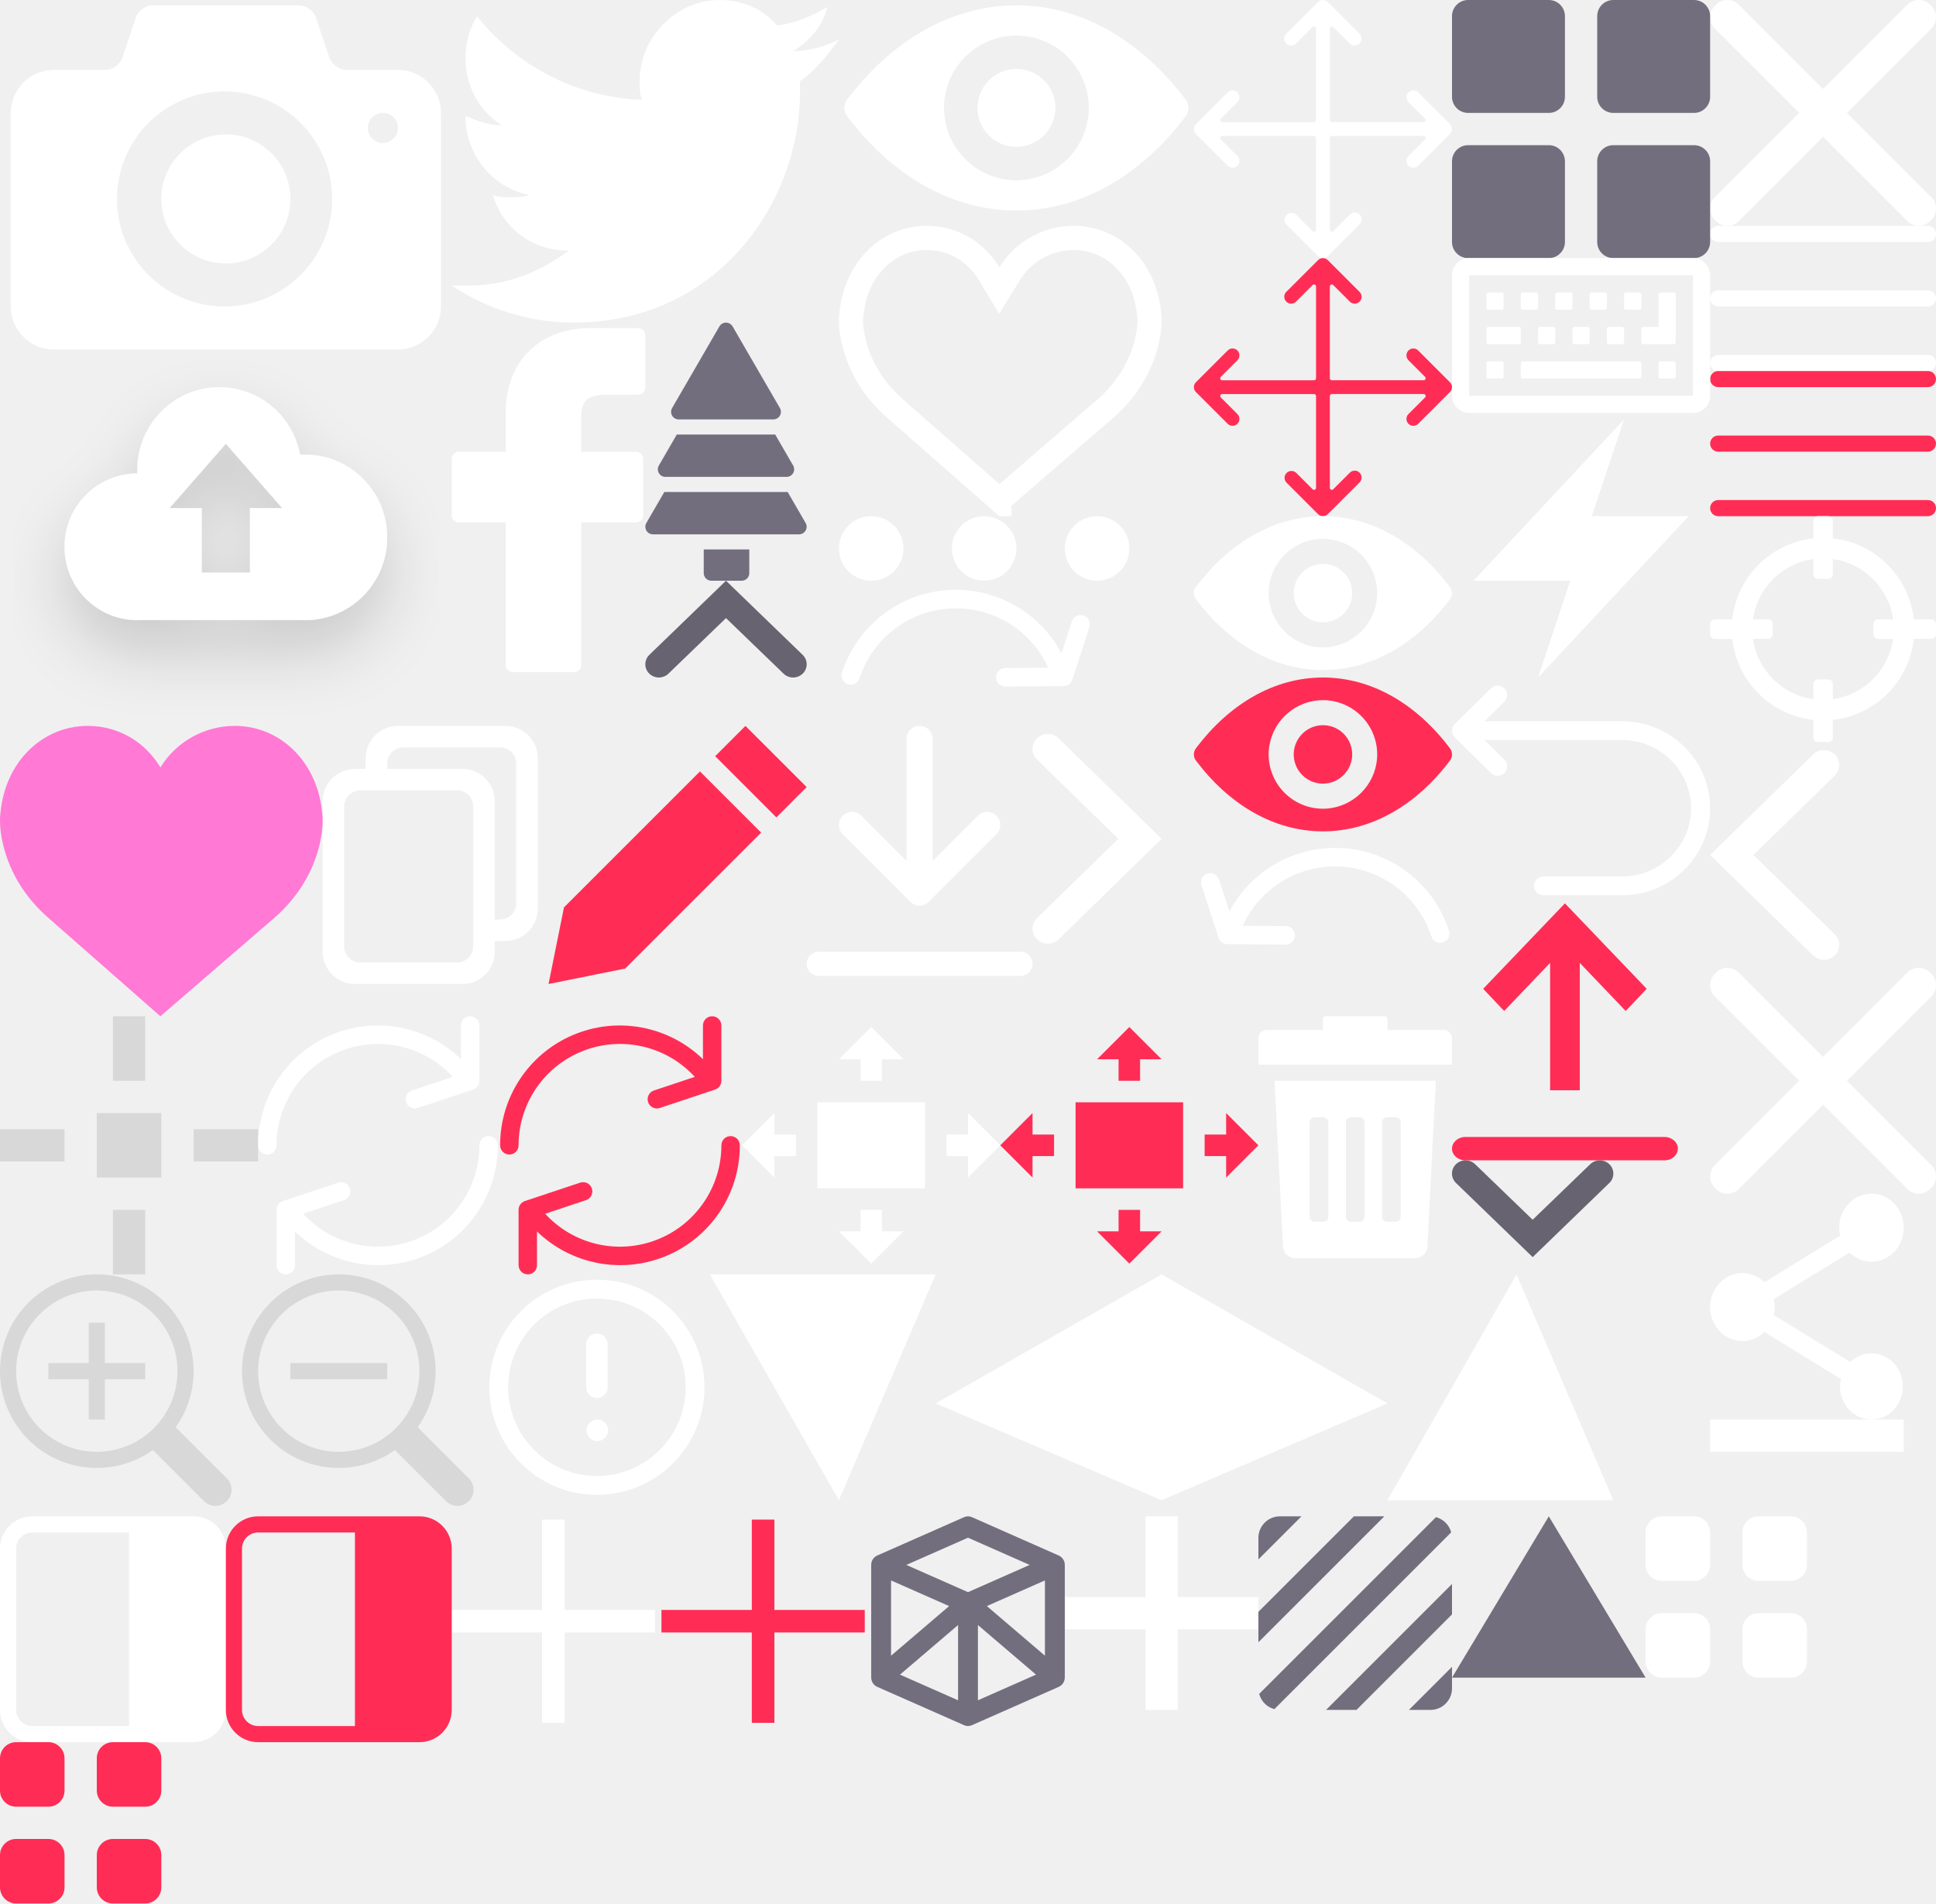
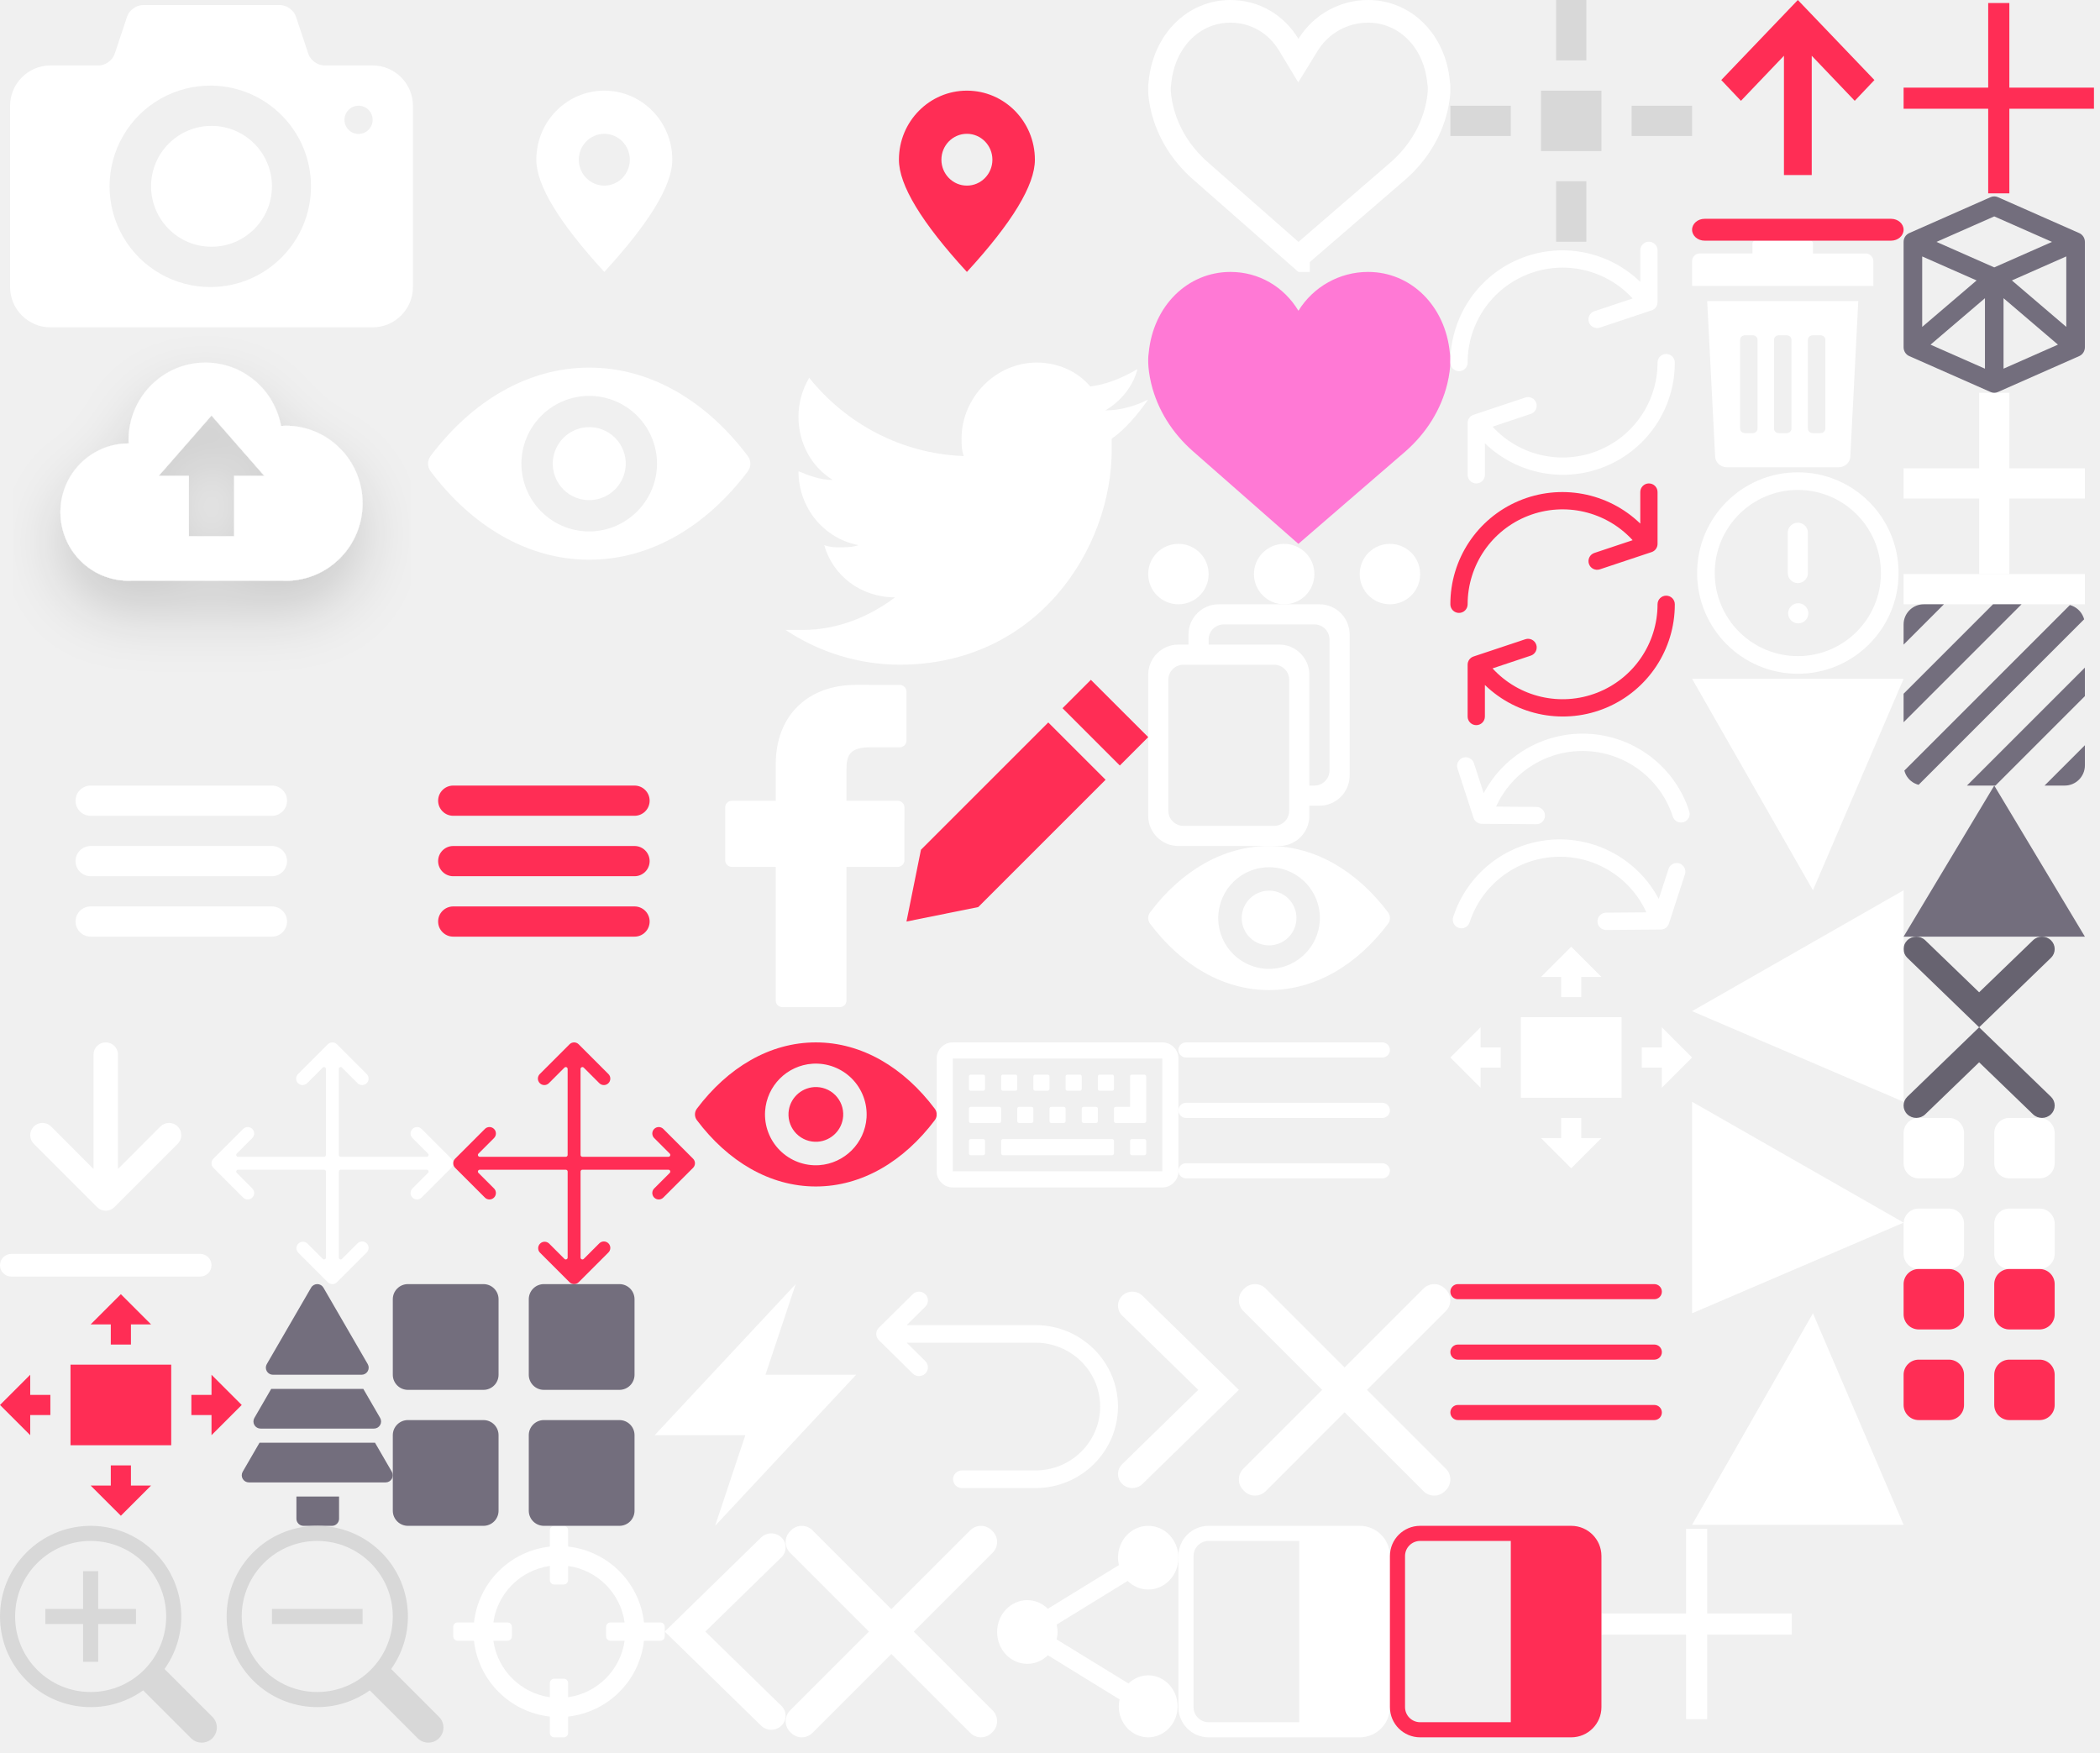
- <svg xmlns="http://www.w3.org/2000/svg" xmlns:xlink="http://www.w3.org/1999/xlink" width="120" height="118" viewBox="0 0 120 118">
-   <svg width="13" height="13" fill="none" viewBox="0 0 13 13" id="add" x="28" y="94">
+ <svg xmlns="http://www.w3.org/2000/svg" xmlns:xlink="http://www.w3.org/1999/xlink" width="139" height="116" viewBox="0 0 139 116">
+   <svg width="13" height="13" fill="none" viewBox="0 0 13 13" id="add" x="106" y="101">
    <path fill-rule="evenodd" clip-rule="evenodd" d="M7 5.8h5.6v1.4H7v5.6H5.6V7.2H0V5.8h5.6V.2H7v5.6z" fill="#fff" />
  </svg>
-   <svg width="13" height="13" fill="none" viewBox="0 0 13 13" id="add-active" x="41" y="94">
+   <svg width="13" height="13" fill="none" viewBox="0 0 13 13" id="add-active" x="126">
    <path fill-rule="evenodd" clip-rule="evenodd" d="M7 5.8h5.6v1.4H7v5.6H5.6V7.2H0V5.8h5.6V.2H7v5.6z" fill="#FF2D55" />
  </svg>
-   <svg width="14" height="14" viewBox="0 0 14 14" id="alert" x="30" y="79">
+   <svg width="14" height="14" viewBox="0 0 14 14" id="alert" x="112" y="30.931">
    <g fill="none" fill-rule="evenodd">
      <path d="M-1-1h16v16H-1z" />
      <path fill="#FFF" d="M7 13.667A6.667 6.667 0 117 .333a6.667 6.667 0 010 13.334zM7 12.5a5.5 5.5 0 100-11 5.5 5.5 0 000 11zm0-8.833c.368 0 .667.298.667.666V7a.667.667 0 01-1.334 0V4.333c0-.368.299-.666.667-.666zM7 9a.667.667 0 110 1.333A.667.667 0 017 9z" />
    </g>
  </svg>
-   <svg width="10" height="6" viewBox="0 0 10 6" id="arrow-down" x="90" y="71.931">
+   <svg width="10" height="6" viewBox="0 0 10 6" id="arrow-down" x="126" y="62">
    <g fill="none" fill-rule="evenodd">
      <path d="M-7-9h24v24H-7z" />
      <path fill="#676370" d="M5 6l4.756-4.6A.806.806 0 009.758.244.856.856 0 008.566.24L5 3.683 1.434.241A.856.856 0 00.242.244.806.806 0 00.244 1.4L5 6z" />
    </g>
  </svg>
-   <svg style="isolation:isolate" width="14" height="14" viewBox="0 0 14 14" id="arrow-key-down" x="44" y="79">
+   <svg style="isolation:isolate" width="14" height="14" viewBox="0 0 14 14" id="arrow-key-down" x="112" y="44.931">
    <g clip-path="url(#_clipPath_lO31NEgbUiTSoJISuaT8fHHnIRCr4LqQ)">
      <path fill="#FFF" d="M0 0h14L8 14z" />
    </g>
  </svg>
-   <svg style="isolation:isolate" width="14" height="14" viewBox="0 0 14 14" id="arrow-key-left" x="58" y="79">
+   <svg style="isolation:isolate" width="14" height="14" viewBox="0 0 14 14" id="arrow-key-left" x="112" y="58.931">
    <g clip-path="url(#_clipPath_QTofHzorB79BE3lerKr9Fqr3nCJN2ZAU)">
      <path fill="#FFF" d="M14 0v14L0 8z" />
    </g>
  </svg>
-   <svg style="isolation:isolate" width="14" height="14" viewBox="0 0 14 14" id="arrow-key-right" x="72" y="79">
+   <svg style="isolation:isolate" width="14" height="14" viewBox="0 0 14 14" id="arrow-key-right" x="112" y="72.931">
    <g clip-path="url(#_clipPath_vO16aYMH41EJ62poTggIr1IPdcsNhkUc)">
      <path fill="#FFF" d="M0 14V0l14 8z" />
    </g>
  </svg>
-   <svg style="isolation:isolate" width="14" height="14" viewBox="0 0 14 14" id="arrow-key-up" x="86" y="79">
+   <svg style="isolation:isolate" width="14" height="14" viewBox="0 0 14 14" id="arrow-key-up" x="112" y="86.931">
    <g clip-path="url(#_clipPath_scRgljJTfK72EBw7oaTDeX5yMrAq7yTf)">
      <path fill="#FFF" d="M14 14H0L8 0z" />
    </g>
  </svg>
-   <svg width="10" height="6" viewBox="0 0 10 6" id="arrow-up" x="40" y="36">
+   <svg width="10" height="6" viewBox="0 0 10 6" id="arrow-up" x="126" y="68">
    <g fill="none" fill-rule="evenodd">
      <path d="M-7-9h24v24H-7z" />
      <path fill="#676370" d="M5 0l4.756 4.6a.806.806 0 01.002 1.156.856.856 0 01-1.192.003L5 2.317 1.434 5.759a.856.856 0 01-1.192-.003A.806.806 0 01.244 4.6L5 0z" />
    </g>
  </svg>
-   <svg width="12" height="12" fill="none" viewBox="0 0 12 12" id="atlas-zoom-in" x="66" y="94">
+   <svg width="12" height="12" fill="none" viewBox="0 0 12 12" id="atlas-zoom-in" x="126" y="26">
    <path fill-rule="evenodd" clip-rule="evenodd" d="M7 5h5v2H7v5H5V7H0V5h5V0h2v5z" fill="#fff" />
  </svg>
-   <svg width="12" height="2" viewBox="0 0 12 2" id="atlas-zoom-out" x="106" y="88">
+   <svg width="12" height="2" viewBox="0 0 12 2" id="atlas-zoom-out" x="126" y="38">
    <g fill="none" fill-rule="evenodd">
      <path d="M-6-11h24v24H-6z" />
      <path fill="#FFF" d="M0 0h12v2H0z" />
    </g>
  </svg>
  <svg width="28" height="22" viewBox="0 0 28 22" id="camera">
    <g fill="none" fill-rule="evenodd">
      <path d="M-2-5h32v32H-2z" />
      <path fill="#FFF" fill-rule="nonzero" d="M14 8.333a4 4 0 100 8 4 4 0 000-8zm10.667-4h-3.2c-.44 0-.914-.341-1.053-.759l-.828-2.482c-.14-.417-.613-.759-1.053-.759H9.467c-.44 0-.914.342-1.053.76l-.828 2.482c-.14.417-.613.758-1.053.758h-3.2A2.675 2.675 0 00.667 7v12c0 1.467 1.2 2.667 2.666 2.667h21.334c1.466 0 2.666-1.2 2.666-2.667V7c0-1.467-1.2-2.667-2.666-2.667zM14 19a6.667 6.667 0 110-13.333A6.667 6.667 0 0114 19zm9.733-10.135a.933.933 0 110-1.867.933.933 0 010 1.867z" />
    </g>
  </svg>
-   <svg width="8" height="14" viewBox="0 0 8 14" id="chevron-right" x="64" y="45">
+   <svg width="8" height="14" viewBox="0 0 8 14" id="chevron-right" x="74" y="85">
    <g fill="none" fill-rule="evenodd">
      <path d="M-8-5h24v24H-8z" />
      <path fill="#FFF" d="M8 7l-6.379 6.228a.966.966 0 01-1.343 0 .912.912 0 010-1.31L5.314 7 .278 2.083a.912.912 0 010-1.311.966.966 0 011.343 0L8 7z" />
    </g>
  </svg>
-   <svg width="14" height="14" viewBox="0 0 14 14" id="close" x="106">
+   <svg width="14" height="14" viewBox="0 0 14 14" id="close" x="82" y="85">
    <g fill="none" fill-rule="evenodd">
      <path d="M-5-5h24v24H-5z" />
      <path fill="#FFF" d="M13.706.363l-.069-.069a1 1 0 00-1.414 0L7 5.517 1.777.294a1 1 0 00-1.414 0L.294.363a1 1 0 000 1.414L5.517 7 .294 12.223a1 1 0 000 1.414l.069.069a1 1 0 001.414 0L7 8.483l5.223 5.223a1 1 0 001.414 0l.069-.069a1 1 0 000-1.414L8.483 7l5.223-5.223a1 1 0 000-1.414z" />
    </g>
  </svg>
  <svg width="28" height="23" viewBox="0 0 28 23" id="cloud-upload" y="22">
    <defs>
      <filter id="aoa" width="109.7%" height="113%" x="-4.8%" y="-6.5%" filterUnits="objectBoundingBox">
        <feOffset dy="2" in="SourceAlpha" result="shadowOffsetOuter1" />
        <feGaussianBlur in="shadowOffsetOuter1" result="shadowBlurOuter1" stdDeviation="2" />
        <feColorMatrix in="shadowBlurOuter1" result="shadowMatrixOuter1" values="0 0 0 0 0 0 0 0 0 0 0 0 0 0 0 0 0 0 0.16 0" />
        <feMerge>
          <feMergeNode in="shadowMatrixOuter1" />
          <feMergeNode in="SourceGraphic" />
        </feMerge>
      </filter>
    </defs>
    <g fill="none" fill-rule="evenodd" filter="url(#aoa)" transform="translate(-133 -115)">
      <path d="M135 112h24v24h-24z" />
      <path fill="#FFF" fill-rule="nonzero" d="M141.25 131.432c-2.37-.137-4.25-2.111-4.25-4.533 0-2.51 2.019-4.546 4.509-4.546h.011c-.003-.073-.011-.146-.011-.22 0-2.835 2.28-5.133 5.09-5.133 2.495 0 4.566 1.81 5.003 4.196.102-.006.204-.016.307-.016 2.812 0 5.091 2.298 5.091 5.132 0 2.835-2.28 5.132-5.09 5.132-.075 0-.146-.008-.22-.01v.002h-10.022c-.053.003-.105.008-.16.008-.052 0-.105-.005-.158-.008h-.102l.002-.004zm4.25-6.932v4h3v-4h2l-3.5-4-3.5 4h2z" />
    </g>
  </svg>
-   <svg width="12" height="15" viewBox="0 0 12 15" id="delete" x="78" y="63">
+   <svg width="12" height="15" viewBox="0 0 12 15" id="delete" x="112" y="15.931">
    <g fill="none" fill-rule="evenodd">
      <path d="M-6-4h24v24H-6z" />
      <path fill="#FFF" fill-rule="nonzero" d="M1.526 14.299L1 4h10l-.526 10.299c-.018.392-.366.701-.79.701H2.316c-.423 0-.771-.31-.789-.701zm6.141-7.741v5.884c0 .164.144.297.32.297h.514c.177 0 .32-.133.32-.297V6.558c0-.164-.143-.297-.32-.297h-.513c-.177 0-.32.133-.32.297zm-2.244 0v5.884c0 .164.144.297.32.297h.513c.178 0 .321-.133.321-.297V6.558c0-.164-.144-.297-.32-.297h-.513c-.178 0-.321.133-.321.297zm-2.244 0v5.884c0 .164.143.297.32.297h.513c.177 0 .32-.133.32-.297V6.558c0-.164-.143-.297-.32-.297H3.5c-.177 0-.32.133-.32.297zm8.313-5.71c.28 0 .508.232.508.52V3H0V1.367c0-.287.228-.52.508-.52h3.49V.174c0-.095.076-.173.17-.173h3.664c.094 0 .17.078.17.173v.675h3.49z" />
    </g>
  </svg>
-   <svg width="14" height="16" viewBox="0 0 14 16" id="duplicate" x="20" y="45">
+   <svg width="14" height="16" viewBox="0 0 14 16" id="duplicate" x="76" y="40">
    <g fill="none" fill-rule="evenodd">
      <path d="M-5-4h24v24H-5z" />
      <path fill="#FFF" d="M2.667 2.667H2a2 2 0 00-2 2V14a2 2 0 002 2h6.667a2 2 0 002-2v-.667h.666a2 2 0 002-2V2a2 2 0 00-2-2H4.667a2 2 0 00-2 2v.667zm1.333 0v-.334a1 1 0 011-1h6a1 1 0 011 1V11a1 1 0 01-1 1h-.333V4.667a2 2 0 00-2-2H4zM1.333 5a1 1 0 011-1h6a1 1 0 011 1v8.667a1 1 0 01-1 1h-6a1 1 0 01-1-1V5z" />
    </g>
  </svg>
-   <svg width="16" height="16" viewBox="0 0 24 24" id="edit" x="34" y="45">
+   <svg width="16" height="16" viewBox="0 0 24 24" id="edit" x="60" y="45">
    <path fill="#FF2D55" d="M19.769 9.923L7.127 22.562 0 24l1.438-7.128 12.641-12.64 5.69 5.691zm1.414-1.414L24 5.689 18.309 0l-2.816 2.817 5.69 5.692z" />
  </svg>
-   <svg width="18" height="4" viewBox="0 0 18 4" id="ellipsis" x="52" y="32">
+   <svg width="18" height="4" viewBox="0 0 18 4" id="ellipsis" x="76" y="36">
    <g fill="none" fill-rule="evenodd">
      <path d="M-3-10h24v24H-3z" />
      <path fill="#FFF" fill-rule="nonzero" d="M2 0a2 2 0 110 4 2 2 0 010-4zm7 0a2 2 0 110 4 2 2 0 010-4zm7 0a2 2 0 110 4 2 2 0 010-4z" />
    </g>
  </svg>
-   <svg width="14" height="16" viewBox="0 0 14 16" id="export" x="50" y="45">
+   <svg width="14" height="16" viewBox="0 0 14 16" id="export" y="69">
    <g fill="none" fill-rule="evenodd" transform="matrix(-1 0 0 1 19 -4)">
      <path d="M0 0h24v24H0z" />
      <path fill="#FFF" d="M16.762 10.713a.808.808 0 000-1.145.805.805 0 00-1.145 0l-2.807 2.81V4.81a.81.81 0 00-1.62 0v7.568l-2.807-2.81a.808.808 0 00-1.145 0 .808.808 0 000 1.145l4.19 4.19a.8.8 0 00.572.238.8.8 0 00.572-.238l4.19-4.19z" />
      <rect width="14" height="1.5" x="5" y="18" fill="#FFF" rx=".75" />
    </g>
  </svg>
-   <svg width="12" height="22" viewBox="0 0 12 22" id="facebook" x="28" y="20">
+   <svg width="12" height="22" viewBox="0 0 12 22" id="facebook" x="48" y="45">
    <g fill="none" fill-rule="evenodd">
      <path d="M-10-5h32v32h-32z" />
      <path d="M11.548.338L8.67.333c-3.234 0-5.323 2.061-5.323 5.25v2.421H.453A.444.444 0 000 8.44v3.508c0 .24.203.435.453.435h2.894v8.85c0 .24.202.435.452.435h3.776c.25 0 .452-.195.452-.435v-8.85h3.384c.25 0 .453-.195.453-.435l.001-3.508a.427.427 0 00-.132-.307.462.462 0 00-.32-.128H8.026V5.952c0-.986.245-1.487 1.582-1.487h1.939c.25 0 .452-.195.452-.436V.773a.444.444 0 00-.452-.435z" fill="#FFF" fill-rule="nonzero" />
    </g>
  </svg>
-   <svg width="12" height="13" viewBox="0 0 12 13" id="geometries" x="54" y="94">
+   <svg width="12" height="13" viewBox="0 0 12 13" id="geometries" x="126" y="13">
    <g fill="none" fill-rule="evenodd">
      <path d="M-6-5h24v24H-6z" />
      <path fill="#736E7D" fill-rule="nonzero" d="M11.626 2.43L6.242.051a.594.594 0 00-.485 0L.373 2.429A.634.634 0 000 3.012v6.976c0 .253.147.483.373.582l5.385 2.378a.593.593 0 00.484 0l5.385-2.378c.226-.1.373-.33.373-.583V3.012a.636.636 0 00-.374-.583zM7.168 5.563l3.6-1.59v4.665l-3.6-3.075zM1.23 3.974l3.601 1.59-3.6 3.075V3.974zm4.155 2.765v4.665l-3.602-1.59 3.602-3.075zM6 1.324l3.822 1.688L6 4.7 2.177 3.012 6 1.324zm.615 5.415l3.601 3.074-3.601 1.59V6.74z" />
    </g>
  </svg>
-   <svg width="10" height="10" viewBox="0 0 10 10" id="grid" x="102" y="94">
+   <svg width="10" height="10" viewBox="0 0 10 10" id="grid" x="126" y="74">
    <g fill="none" fill-rule="evenodd">
      <path d="M-7-7h24v24H-7z" />
      <path fill="#FFF" d="M1 0h2a1 1 0 011 1v2a1 1 0 01-1 1H1a1 1 0 01-1-1V1a1 1 0 011-1zm6 0h2a1 1 0 011 1v2a1 1 0 01-1 1H7a1 1 0 01-1-1V1a1 1 0 011-1zm0 6h2a1 1 0 011 1v2a1 1 0 01-1 1H7a1 1 0 01-1-1V7a1 1 0 011-1zM1 6h2a1 1 0 011 1v2a1 1 0 01-1 1H1a1 1 0 01-1-1V7a1 1 0 011-1z" />
    </g>
  </svg>
-   <svg width="10" height="10" viewBox="0 0 10 10" id="grid-active" y="108">
+   <svg width="10" height="10" viewBox="0 0 10 10" id="grid-active" x="126" y="84">
    <g fill="none" fill-rule="evenodd">
      <path d="M-7-7h24v24H-7z" />
      <path fill="#FF2D55" d="M1 0h2a1 1 0 011 1v2a1 1 0 01-1 1H1a1 1 0 01-1-1V1a1 1 0 011-1zm6 0h2a1 1 0 011 1v2a1 1 0 01-1 1H7a1 1 0 01-1-1V1a1 1 0 011-1zm0 6h2a1 1 0 011 1v2a1 1 0 01-1 1H7a1 1 0 01-1-1V7a1 1 0 011-1zM1 6h2a1 1 0 011 1v2a1 1 0 01-1 1H1a1 1 0 01-1-1V7a1 1 0 011-1z" />
    </g>
  </svg>
-   <svg width="20" height="18" viewBox="0 0 20 18" id="heart" x="52" y="14">
+   <svg width="20" height="18" viewBox="0 0 20 18" id="heart" x="76">
    <path d="M9.944 17.005l6.589-5.689c1.283-1.126 2.157-2.538 2.535-4.087.199-.814.215-1.402.159-1.74l-.007-.051C18.963 2.698 17 .75 14.554.75a4.666 4.666 0 00-3.971 2.215l-.645 1.046-.635-1.052C8.463 1.569 7.036.75 5.446.75 3.002.75 1.036 2.699.773 5.491c-.056.332-.04.924.159 1.738.378 1.549 1.252 2.962 2.535 4.087l6.477 5.69z" fill-rule="nonzero" stroke="#FFF" stroke-width="1.5" fill="none" />
  </svg>
-   <svg width="20" height="18" viewBox="0 0 20 18" id="heart-full" y="45">
+   <svg width="20" height="18" viewBox="0 0 20 18" id="heart-full" x="76" y="18">
    <path d="M19.967 5.367C19.675 2.257 17.4 0 14.554 0a5.416 5.416 0 00-4.61 2.571C8.978.968 7.313 0 5.447 0 2.6 0 .325 2.257.033 5.367c-.023.137-.117.86.17 2.04.415 1.7 1.373 3.247 2.77 4.472L9.94 18l7.088-6.12c1.396-1.226 2.354-2.772 2.769-4.473.287-1.18.193-1.902.17-2.04z" fill="#FF79D5" fill-rule="nonzero" />
  </svg>
-   <svg style="isolation:isolate" viewBox="-72 14 14 15.931" width="14" height="15.931" id="import" x="90" y="56">
+   <svg style="isolation:isolate" viewBox="-72 14 14 15.931" width="14" height="15.931" id="import" x="112">
    <g clip-path="url(#_clipPath_XfclLsQdwtJSzBwsU1GbkoKctos3n2S2)">
      <path d="M-70.069 19.298l1.303 1.375 2.846-2.982v7.895h1.84v-7.895l2.846 2.982 1.303-1.375L-65 14l-5.069 5.298z" fill="#FF2D55" />
      <path d="M-71.169 28.483h12.338c.458 0 .831.324.831.724 0 .4-.373.724-.831.724h-12.338c-.458 0-.831-.324-.831-.724 0-.4.373-.724.831-.724z" fill="#ff2d55" />
    </g>
  </svg>
-   <svg width="14" height="9" viewBox="0 0 14 9" id="list" x="106" y="14">
+   <svg width="14" height="9" viewBox="0 0 14 9" id="list" x="78" y="69">
    <g fill="none" fill-rule="evenodd">
      <path d="M-5-7h24v24H-5z" />
      <path fill="#FFF" d="M.5 0h13a.5.5 0 110 1H.5a.5.5 0 010-1zm0 4h13a.5.5 0 110 1H.5a.5.5 0 110-1zm0 4h13a.5.5 0 110 1H.5a.5.5 0 110-1z" />
    </g>
  </svg>
-   <svg width="14" height="9" viewBox="0 0 14 9" id="list-active" x="106" y="23">
+   <svg width="14" height="9" viewBox="0 0 14 9" id="list-active" x="96" y="85">
    <g fill="none" fill-rule="evenodd">
      <path d="M-5-7h24v24H-5z" />
      <path fill="#FF2D55" d="M.5 0h13a.5.5 0 110 1H.5a.5.5 0 010-1zm0 4h13a.5.5 0 110 1H.5a.5.5 0 110-1zm0 4h13a.5.5 0 110 1H.5a.5.5 0 110-1z" />
    </g>
  </svg>
-   <svg width="14" height="14" viewBox="0 0 14 14" id="locate-land" x="106" y="32">
+   <svg width="14" height="14" viewBox="0 0 14 14" id="locate-land" x="30" y="101">
    <g fill="none" fill-rule="evenodd">
      <path d="M-5-5h24v24H-5z" />
      <path fill="#FFF" fill-rule="nonzero" d="M13.711 6.396h-1.085a5.684 5.684 0 00-5.022-5.022V.289A.288.288 0 007.316 0h-.632c-.16 0-.288.13-.288.289v1.085a5.684 5.684 0 00-5.022 5.022H.289A.288.288 0 000 6.684v.632c0 .16.13.289.289.289h1.085a5.684 5.684 0 005.022 5.021v1.085c0 .16.129.289.288.289h.632a.29.29 0 00.289-.289v-1.085a5.684 5.684 0 005.021-5.022h1.085c.16 0 .289-.129.289-.288v-.632c0-.16-.13-.288-.289-.288zM3.593 7.604c.16 0 .289-.129.289-.288v-.632c0-.16-.13-.288-.289-.288h-.937a4.399 4.399 0 013.74-3.74v.937c0 .16.129.289.288.289h.632c.159 0 .288-.13.288-.289v-.937a4.398 4.398 0 013.74 3.74h-.937a.288.288 0 00-.289.288v.632c0 .16.13.289.289.289h.937a4.4 4.4 0 01-3.74 3.739v-.937a.288.288 0 00-.288-.289h-.632c-.16 0-.288.13-.288.29v.936a4.4 4.4 0 01-3.74-3.74h.937z" />
    </g>
  </svg>
-   <svg width="8" height="14" viewBox="0 0 8 14" id="modal-back" x="106" y="46">
+   <svg width="8" height="14" viewBox="0 0 8 14" id="modal-back" x="44" y="101">
    <g fill="none" fill-rule="evenodd">
      <path d="M0-5h8v24H0z" />
      <path fill="#FFF" d="M0 7l6.379 6.228a.966.966 0 001.343 0 .912.912 0 000-1.31L2.686 7l5.036-4.917a.912.912 0 000-1.311.966.966 0 00-1.343 0L0 7z" />
    </g>
  </svg>
-   <svg width="14" height="14" viewBox="0 0 14 14" id="modal-close" x="106" y="60">
+   <svg width="14" height="14" viewBox="0 0 14 14" id="modal-close" x="52" y="101">
    <g fill="none" fill-rule="evenodd">
      <path d="M-5-5h24v24H-5z" />
      <path fill="#FFF" d="M13.706.363l-.069-.069a1 1 0 00-1.414 0L7 5.517 1.777.294a1 1 0 00-1.414 0L.294.363a1 1 0 000 1.414L5.517 7 .294 12.223a1 1 0 000 1.414l.069.069a1 1 0 001.414 0L7 8.483l5.223 5.223a1 1 0 001.414 0l.069-.069a1 1 0 000-1.414L8.483 7l5.223-5.223a1 1 0 000-1.414z" />
    </g>
  </svg>
-   <svg width="16" height="16" viewBox="0 0 16 16" id="move" x="74">
+   <svg width="16" height="16" viewBox="0 0 16 16" id="move" x="14" y="69">
    <g fill="none" fill-rule="evenodd">
      <path d="M-4-4h24v24H-4z" />
      <path fill="#FFF" d="M15.875 7.698l-1.97-1.97a.427.427 0 00-.604.604l1.03 1.03a.123.123 0 01-.088.21H8.551a.123.123 0 01-.124-.123V1.757c0-.11.133-.165.211-.087l1.03 1.03a.427.427 0 00.604-.605L8.302.125a.428.428 0 00-.604 0l-1.97 1.97a.427.427 0 00.604.604l1.03-1.03a.123.123 0 01.21.088v5.692a.123.123 0 01-.123.124H1.757a.123.123 0 01-.087-.211l1.03-1.03a.427.427 0 00-.605-.604l-1.97 1.97a.428.428 0 000 .604l1.97 1.97a.427.427 0 00.604-.604l-1.03-1.03a.123.123 0 01.088-.21h5.692c.068 0 .124.055.124.123v5.692c0 .11-.133.165-.211.088l-1.03-1.03a.428.428 0 00-.604.604l1.97 1.97a.428.428 0 00.604 0l1.97-1.97a.427.427 0 00-.604-.604l-1.03 1.03a.123.123 0 01-.21-.088V8.551c0-.068.055-.124.123-.124h5.692c.11 0 .165.133.088.211l-1.03 1.03a.427.427 0 00.604.604l1.97-1.97a.428.428 0 000-.604z" />
    </g>
  </svg>
-   <svg width="16" height="16" viewBox="0 0 16 16" id="move-active" x="74" y="16">
+   <svg width="16" height="16" viewBox="0 0 16 16" id="move-active" x="30" y="69">
    <g fill="none" fill-rule="evenodd">
      <path d="M-4-4h24v24H-4z" />
      <path fill="#FF2D55" d="M15.875 7.698l-1.97-1.97a.427.427 0 00-.604.604l1.03 1.03a.123.123 0 01-.088.21H8.551a.123.123 0 01-.124-.123V1.757c0-.11.133-.165.211-.087l1.03 1.03a.427.427 0 00.604-.605L8.302.125a.428.428 0 00-.604 0l-1.97 1.97a.427.427 0 00.604.604l1.03-1.03a.123.123 0 01.21.088v5.692a.123.123 0 01-.123.124H1.757a.123.123 0 01-.087-.211l1.03-1.03a.427.427 0 00-.605-.604l-1.97 1.97a.428.428 0 000 .604l1.97 1.97a.427.427 0 00.604-.604l-1.03-1.03a.123.123 0 01.088-.21h5.692c.068 0 .124.055.124.123v5.692c0 .11-.133.165-.211.088l-1.03-1.03a.428.428 0 00-.604.604l1.97 1.97a.428.428 0 00.604 0l1.97-1.97a.427.427 0 00-.604-.604l-1.03 1.03a.123.123 0 01-.21-.088V8.551c0-.068.055-.124.123-.124h5.692c.11 0 .165.133.088.211l-1.03 1.03a.427.427 0 00.604.604l1.97-1.97a.428.428 0 000-.604z" />
    </g>
  </svg>
-   <svg width="16" height="10" viewBox="0 0 16 10" id="preview" x="74" y="32">
+   <svg width="24" height="24" viewBox="0 0 24 24" id="pin" x="28">
+     <g fill="none" fill-rule="evenodd">
+       <path d="M0 0h24v24H0z" />
+       <path fill="#FFF" d="M12 6c2.485 0 4.5 2.047 4.5 4.571 0 1.684-1.5 4.16-4.5 7.429-3-3.27-4.5-5.745-4.5-7.429C7.5 8.047 9.515 6 12 6zm0 2.857c-.932 0-1.688.768-1.688 1.714 0 .947.756 1.715 1.688 1.715.932 0 1.688-.768 1.688-1.715 0-.946-.756-1.714-1.688-1.714z" />
+     </g>
+   </svg>
+   <svg width="24" height="24" viewBox="0 0 24 24" id="pin-active" x="52">
+     <g fill="none" fill-rule="evenodd">
+       <path d="M0 0h24v24H0z" />
+       <path fill="#FF2D55" d="M12 6c2.485 0 4.5 2.047 4.5 4.571 0 1.684-1.5 4.16-4.5 7.429-3-3.27-4.5-5.745-4.5-7.429C7.5 8.047 9.515 6 12 6zm0 2.857c-.932 0-1.688.768-1.688 1.714 0 .947.756 1.715 1.688 1.715.932 0 1.688-.768 1.688-1.715 0-.946-.756-1.714-1.688-1.714z" />
+     </g>
+   </svg>
+   <svg width="16" height="10" viewBox="0 0 16 10" id="preview" x="76" y="56">
    <g fill="none" fill-rule="evenodd">
      <path d="M-4-7h24v24H-4z" />
      <path fill="#FFF" fill-rule="nonzero" d="M8 0C4.943 0 2.17 1.672.125 4.39a.633.633 0 000 .755C2.171 7.865 4.943 9.537 8 9.537c3.057 0 5.83-1.672 7.875-4.389a.633.633 0 000-.756C13.829 1.672 11.057 0 8 0zm.22 8.127a3.367 3.367 0 01-3.578-3.578A3.373 3.373 0 017.78 1.411a3.367 3.367 0 013.577 3.577A3.383 3.383 0 018.22 8.127zm-.102-1.552a1.81 1.81 0 01-1.925-1.924 1.82 1.82 0 011.692-1.692A1.81 1.81 0 019.81 4.883a1.82 1.82 0 01-1.692 1.692z" />
    </g>
  </svg>
-   <svg width="16" height="10" viewBox="0 0 16 10" id="preview-active" x="74" y="42">
+   <svg width="16" height="10" viewBox="0 0 16 10" id="preview-active" x="46" y="69">
    <g fill="none" fill-rule="evenodd">
      <path d="M-4-7h24v24H-4z" />
      <path fill="#FF2D55" fill-rule="nonzero" d="M8 0C4.943 0 2.17 1.672.125 4.39a.633.633 0 000 .755C2.171 7.865 4.943 9.537 8 9.537c3.057 0 5.83-1.672 7.875-4.389a.633.633 0 000-.756C13.829 1.672 11.057 0 8 0zm.22 8.127a3.367 3.367 0 01-3.578-3.578A3.373 3.373 0 017.78 1.411a3.367 3.367 0 013.577 3.577A3.383 3.383 0 018.22 8.127zm-.102-1.552a1.81 1.81 0 01-1.925-1.924 1.82 1.82 0 011.692-1.692A1.81 1.81 0 019.81 4.883a1.82 1.82 0 01-1.692 1.692z" />
    </g>
  </svg>
-   <svg style="isolation:isolate" width="16" height="16" viewBox="0 0 16 16" id="reset-camera" y="63">
+   <svg style="isolation:isolate" width="16" height="16" viewBox="0 0 16 16" id="reset-camera" x="96">
    <g clip-path="url(#_clipPath_GiyUyRPe8Yuj4G9fQA11K2724LE3zMUU)" fill="#D8D8D8">
      <path d="M7 0h2v4H7zM16 7v2h-4V7zM9 16H7v-4h2zM0 9V7h4v2zM6 6h4v4H6z" />
    </g>
  </svg>
-   <svg width="15" height="16" viewBox="0 0 15 16" id="rotate" x="16" y="63">
+   <svg width="15" height="16" viewBox="0 0 15 16" id="rotate" x="96" y="16">
    <g fill="none" fill-rule="evenodd">
      <path d="M-5-4h24v24H-5z" />
      <path fill="#FFF" d="M13.143 0c.315 0 .571.256.571.571V4a.571.571 0 01-.39.544l-3.43 1.143a.572.572 0 01-.36-1.086l2.531-.844A6.286 6.286 0 001.143 8 .571.571 0 110 8a7.414 7.414 0 0112.571-5.341V.57c0-.315.256-.571.572-.571zm1.143 7.429a.57.57 0 01.571.571 7.414 7.414 0 01-12.571 5.341v2.088a.571.571 0 11-1.143 0V12a.572.572 0 01.39-.544l3.43-1.143a.572.572 0 01.36 1.086l-2.531.844A6.286 6.286 0 0013.714 8c0-.316.256-.571.572-.571z" />
    </g>
  </svg>
-   <svg width="15" height="16" viewBox="0 0 15 16" id="rotate-active" x="31" y="63">
+   <svg width="15" height="16" viewBox="0 0 15 16" id="rotate-active" x="96" y="32">
    <g fill="none" fill-rule="evenodd">
      <path d="M-5-4h24v24H-5z" />
      <path fill="#FF2D55" d="M13.143 0c.315 0 .571.256.571.571V4a.571.571 0 01-.39.544l-3.43 1.143a.572.572 0 01-.36-1.086l2.531-.844A6.286 6.286 0 001.143 8 .571.571 0 110 8a7.414 7.414 0 0112.571-5.341V.57c0-.315.256-.571.572-.571zm1.143 7.429a.57.57 0 01.571.571 7.414 7.414 0 01-12.571 5.341v2.088a.571.571 0 11-1.143 0V12a.572.572 0 01.39-.544l3.43-1.143a.572.572 0 01.36 1.086l-2.531.844A6.286 6.286 0 0013.714 8c0-.316.256-.571.572-.571z" />
    </g>
  </svg>
-   <svg width="16" height="7" viewBox="0 0 16 7" id="rotate-left" x="74" y="52">
+   <svg width="16" height="7" viewBox="0 0 16 7" id="rotate-left" x="96" y="48">
    <g fill="none" fill-rule="evenodd">
      <path d="M20-8H-4v24h24z" />
      <path fill="#FFF" d="M.84 2.152c.3-.097.623.067.72.367l.646 1.985A7.414 7.414 0 0115.812 5.7a.571.571 0 01-1.087.353 6.286 6.286 0 00-11.699-.66l2.669.02a.572.572 0 01-.008 1.145L2.073 6.53a.572.572 0 01-.54-.396l-1.06-3.26a.571.571 0 01.367-.72z" />
    </g>
  </svg>
-   <svg width="16" height="7" viewBox="0 0 16 7" id="rotate-right" x="52" y="36">
+   <svg width="16" height="7" viewBox="0 0 16 7" id="rotate-right" x="96" y="55">
    <g fill="none" fill-rule="evenodd">
      <path d="M-4-8h24v24H-4z" />
      <path fill="#FFF" d="M15.16 2.152a.571.571 0 00-.72.367l-.646 1.985A7.414 7.414 0 00.188 5.7a.571.571 0 001.087.353 6.286 6.286 0 0111.699-.66l-2.669.02a.572.572 0 00.008 1.145l3.614-.028a.572.572 0 00.54-.396l1.06-3.26a.571.571 0 00-.367-.72z" />
    </g>
  </svg>
-   <svg width="16" height="16" viewBox="0 0 24 24" id="scale" x="46" y="63">
+   <svg width="16" height="16" viewBox="0 0 24 24" id="scale" x="96" y="62">
    <path fill="#FFF" d="M11 4H9l3-3 3 3h-2v2h-2V4zm2 16h2l-3 3-3-3h2v-2h2v2zM3 13v2l-3-3 3-3v2h2v2H3zm18-2V9l3 3-3 3v-2h-2v-2h2zm-4-3H7v8h10V8z" />
  </svg>
-   <svg width="16" height="16" viewBox="0 0 24 24" id="scale-active" x="62" y="63">
+   <svg width="16" height="16" viewBox="0 0 24 24" id="scale-active" y="85">
    <path fill="#FF2D55" d="M11 4H9l3-3 3 3h-2v2h-2V4zm2 16h2l-3 3-3-3h2v-2h2v2zM3 13v2l-3-3 3-3v2h2v2H3zm18-2V9l3 3-3 3v-2h-2v-2h2zm-4-3H7v8h10V8z" />
  </svg>
-   <svg width="10" height="16" viewBox="0 0 10 16" id="scene-object" x="40" y="20">
+   <svg width="10" height="16" viewBox="0 0 10 16" id="scene-object" x="16" y="85">
    <g fill="none" fill-rule="evenodd">
      <path d="M-7-4h24v24H-7z" />
      <path d="M6.443 14.062v1.47a.47.47 0 01-.47.468H4.09a.47.47 0 01-.47-.469v-1.469h2.823zm2.38-3.562l1.113 1.922a.47.47 0 01-.407.703H.47a.47.47 0 01-.407-.703L1.177 10.5h7.646zm-.774-3.563L9.163 8.86a.47.47 0 01-.407.703H1.244a.47.47 0 01-.407-.703L1.95 6.937h6.098zM5.408.234l2.934 5.063A.47.47 0 017.935 6h-5.87a.47.47 0 01-.407-.703L4.592.234a.472.472 0 01.816 0z" fill="#736E7D" fill-rule="nonzero" />
    </g>
  </svg>
-   <svg width="16" height="16" viewBox="0 0 16 16" id="scene-parcel" x="90">
+   <svg width="16" height="16" viewBox="0 0 16 16" id="scene-parcel" x="26" y="85">
    <g transform="translate(-4 -4)" fill="none" fill-rule="evenodd">
      <path d="M0 0h24v24H0z" />
      <rect fill="#736E7D" x="4" y="4" width="7" height="7" rx="1" />
      <rect fill="#736E7D" x="13" y="4" width="7" height="7" rx="1" />
      <rect fill="#736E7D" x="4" y="13" width="7" height="7" rx="1" />
      <rect fill="#736E7D" x="13" y="13" width="7" height="7" rx="1" />
    </g>
  </svg>
-   <svg width="12" height="14" viewBox="0 0 12 14" id="share" x="106" y="74">
+   <svg width="12" height="14" viewBox="0 0 12 14" id="share" x="66" y="101">
    <defs>
-       <path d="M14.999 14.896c-.506 0-.96.21-1.305.54L8.94 12.52c.035-.161.061-.324.061-.492 0-.168-.027-.33-.06-.492l4.7-2.888c.358.35.832.568 1.358.568 1.108 0 2.001-.94 2.001-2.108C17 5.942 16.106 5 14.999 5c-1.106 0-2 .942-2 2.108 0 .17.028.33.061.492l-4.7 2.89A1.933 1.933 0 007 9.92C5.893 9.92 5 10.862 5 12.028c0 1.166.893 2.108 2.001 2.108.526 0 1-.219 1.358-.569l4.746 2.922a2.152 2.152 0 00-.053.459c0 1.131.875 2.052 1.946 2.052 1.073 0 1.948-.92 1.948-2.052 0-1.132-.874-2.052-1.947-2.052z" id="bta" />
+       <path d="M14.999 14.896c-.506 0-.96.21-1.305.54L8.94 12.52c.035-.161.061-.324.061-.492 0-.168-.027-.33-.06-.492l4.7-2.888c.358.35.832.568 1.358.568 1.108 0 2.001-.94 2.001-2.108C17 5.942 16.106 5 14.999 5c-1.106 0-2 .942-2 2.108 0 .17.028.33.061.492l-4.7 2.89A1.933 1.933 0 007 9.92C5.893 9.92 5 10.862 5 12.028c0 1.166.893 2.108 2.001 2.108.526 0 1-.219 1.358-.569l4.746 2.922a2.152 2.152 0 00-.053.459c0 1.131.875 2.052 1.946 2.052 1.073 0 1.948-.92 1.948-2.052 0-1.132-.874-2.052-1.947-2.052z" id="bva" />
    </defs>
-     <use fill="#FFF" fill-rule="nonzero" xlink:href="#bta" transform="translate(-5 -5)" />
-   </svg>
-   <svg width="16" height="10" viewBox="0 0 16 10" id="shortcuts" x="90" y="16">
+     <use fill="#FFF" fill-rule="nonzero" xlink:href="#bva" transform="translate(-5 -5)" />
+   </svg>
+   <svg width="16" height="10" viewBox="0 0 16 10" id="shortcuts" x="62" y="69">
    <g fill="none" fill-rule="evenodd">
      <path d="M-4-7h24v24H-4z" />
      <path fill="#FFF" fill-rule="nonzero" d="M15.687.313c.209.208.313.46.313.754v7.466c0 .295-.104.546-.313.754-.208.209-.46.313-.754.313H1.067c-.295 0-.546-.104-.754-.313A1.028 1.028 0 010 8.533V1.067C0 .772.104.52.313.313.52.104.773 0 1.067 0h13.866c.295 0 .546.104.754.313zm-.754 8.22V1.067H1.067v7.466h13.866zM2.267 7.467c-.09 0-.134-.045-.134-.134v-.8c0-.088.045-.133.134-.133h.8c.089 0 .133.045.133.133v.8c0 .089-.044.134-.133.134h-.8zm0-2.134c-.09 0-.134-.044-.134-.133v-.8c0-.089.045-.133.134-.133h1.866c.09 0 .134.044.134.133v.8c0 .089-.045.133-.134.133H2.267zm0-2.133c-.09 0-.134-.045-.134-.133v-.8c0-.09.045-.134.134-.134h.8c.089 0 .133.045.133.134v.8c0 .088-.044.133-.133.133h-.8zM11.6 6.4c.089 0 .133.045.133.133v.8c0 .09-.044.134-.133.134H4.4c-.089 0-.133-.045-.133-.134v-.8c0-.088.044-.133.133-.133h7.2zM5.333 5.2v-.8c0-.089.045-.133.134-.133h.8c.089 0 .133.044.133.133v.8c0 .089-.044.133-.133.133h-.8c-.09 0-.134-.044-.134-.133zm-.933-2c-.089 0-.133-.045-.133-.133v-.8c0-.09.044-.134.133-.134h.8c.089 0 .133.045.133.134v.8c0 .088-.044.133-.133.133h-.8zm3.067 2v-.8c0-.089.044-.133.133-.133h.8c.089 0 .133.044.133.133v.8c0 .089-.044.133-.133.133h-.8c-.089 0-.133-.044-.133-.133zm-.934-2c-.089 0-.133-.045-.133-.133v-.8c0-.09.044-.134.133-.134h.8c.09 0 .134.045.134.134v.8c0 .088-.045.133-.134.133h-.8zm3.067 2v-.8c0-.089.044-.133.133-.133h.8c.09 0 .133.044.133.133v.8c0 .089-.044.133-.133.133h-.8c-.089 0-.133-.044-.133-.133zm4.133 1.2c.09 0 .134.045.134.133v.8c0 .09-.045.134-.134.134h-.8c-.089 0-.133-.045-.133-.134v-.8c0-.088.044-.133.133-.133h.8zM8.667 3.2c-.09 0-.134-.045-.134-.133v-.8c0-.09.045-.134.134-.134h.8c.089 0 .133.045.133.134v.8c0 .088-.044.133-.133.133h-.8zm2.133 0c-.089 0-.133-.045-.133-.133v-.8c0-.09.044-.134.133-.134h.8c.089 0 .133.045.133.134v.8c0 .088-.044.133-.133.133h-.8zm.933 2v-.8c0-.089.045-.133.134-.133h.933v-2c0-.09.044-.134.133-.134h.8c.09 0 .134.045.134.134V5.2c0 .089-.045.133-.134.133h-1.866c-.09 0-.134-.044-.134-.133z" />
    </g>
  </svg>
-   <svg width="14" height="14" viewBox="0 0 14 14" id="sidebar" y="94">
+   <svg width="14" height="14" viewBox="0 0 14 14" id="sidebar" x="78" y="101">
    <g fill="none" fill-rule="evenodd">
      <path d="M-5-5h24v24H-5z" />
      <path fill="#FFF" d="M2 0h10a2 2 0 012 2v10a2 2 0 01-2 2H2a2 2 0 01-2-2V2a2 2 0 012-2zm0 1a1 1 0 00-1 1v10a1 1 0 001 1h6V1H2z" />
    </g>
  </svg>
-   <svg width="14" height="14" viewBox="0 0 14 14" id="sidebar-active" x="14" y="94">
+   <svg width="14" height="14" viewBox="0 0 14 14" id="sidebar-active" x="92" y="101">
    <g fill="none" fill-rule="evenodd">
      <path d="M-5-5h24v24H-5z" />
      <path fill="#FF2D55" d="M2 0h10a2 2 0 012 2v10a2 2 0 01-2 2H2a2 2 0 01-2-2V2a2 2 0 012-2zm0 1a1 1 0 00-1 1v10a1 1 0 001 1h6V1H2z" />
    </g>
  </svg>
-   <svg width="16" height="16" fill="#fff" viewBox="0 0 16 16" id="smart" x="90" y="26">
+   <svg width="16" height="16" fill="#fff" viewBox="0 0 16 16" id="smart" x="42" y="85">
    <path d="M5.333 16l2-6h-6l9.334-10-2 6h6L5.333 16z" />
  </svg>
-   <svg width="12" height="12" viewBox="0 0 12 12" id="textures" x="78" y="94">
+   <svg width="24" height="24" viewBox="0 0 24 24" id="table" y="45">
+     <g fill="none" fill-rule="evenodd">
+       <path d="M0 0h24v24H0z" />
+       <path fill="#FFF" d="M18 15a1 1 0 010 2H6a1 1 0 010-2h12zm0-4a1 1 0 010 2H6a1 1 0 010-2h12zm0-4a1 1 0 010 2H6a1 1 0 010-2h12z" />
+     </g>
+   </svg>
+   <svg width="24" height="24" viewBox="0 0 24 24" id="table-active" x="24" y="45">
+     <g fill="none" fill-rule="evenodd">
+       <path d="M0 0h24v24H0z" />
+       <path fill="#FF2D55" d="M18 15a1 1 0 010 2H6a1 1 0 010-2h12zm0-4a1 1 0 010 2H6a1 1 0 010-2h12zm0-4a1 1 0 010 2H6a1 1 0 010-2h12z" />
+     </g>
+   </svg>
+   <svg width="12" height="12" viewBox="0 0 12 12" id="textures" x="126" y="40">
    <g fill="none" fill-rule="evenodd">
      <path d="M-6-6h24v24H-6z" />
      <path fill="#736E7D" fill-rule="nonzero" d="M12 4.193V6.08L6.08 12H4.193L12 4.193zm0 5.137v1.337c0 .366-.15.7-.393.943-.24.24-.574.39-.94.39H9.33L12 9.33zM.05 11.007L11.007.05c.414.111.747.414.899.808l.044.135L.993 11.95a1.328 1.328 0 01-.497-.248l-.103-.092a1.309 1.309 0 01-.3-.468l-.043-.135L11.007.05zM7.807 0L0 7.807V5.92L5.92 0h1.887zM2.67 0L0 2.67V1.333C0 .643.531.071 1.205.006L1.333 0H2.67z" />
    </g>
  </svg>
-   <svg width="12" height="10" viewBox="0 0 12 10" id="triangles" x="90" y="94">
+   <svg width="12" height="10" viewBox="0 0 12 10" id="triangles" x="126" y="52">
    <g fill="none" fill-rule="evenodd">
      <path d="M-6-7h24v24H-6z" />
      <path fill="#736E7D" d="M6 0l6 10H0z" />
    </g>
  </svg>
-   <svg width="24" height="20" viewBox="0 0 24 20" id="twitter" x="28">
+   <svg width="24" height="20" viewBox="0 0 24 20" id="twitter" x="52" y="24">
    <g fill="none" fill-rule="evenodd">
      <path d="M-4-6h32v32H-4z" />
      <path d="M24 2.446c-.852.432-1.846.72-2.84.72.994-.576 1.846-1.583 2.13-2.734-.994.575-1.988 1.007-3.124 1.15C19.314.577 18.036 0 16.616 0c-2.699 0-4.971 2.302-4.971 5.036 0 .432 0 .72.142 1.151-4.118-.144-7.81-2.158-10.225-5.18a5.018 5.018 0 00-.71 2.59c0 1.727.852 3.31 2.272 4.173-.852 0-1.562-.288-2.272-.576 0 2.446 1.704 4.46 3.976 4.892-.426.144-.852.144-1.278.144-.284 0-.568 0-.994-.144.568 2.015 2.414 3.454 4.687 3.454-1.705 1.295-3.835 2.158-6.107 2.158H0A13.678 13.678 0 007.527 20c9.088 0 14.059-7.626 14.059-14.245v-.719c.852-.576 1.704-1.583 2.414-2.59z" fill="#FFF" fill-rule="nonzero" />
    </g>
  </svg>
-   <svg width="16" height="14" viewBox="0 0 16 14" id="undo" x="90" y="42">
+   <svg width="16" height="14" viewBox="0 0 16 14" id="undo" x="58" y="85">
    <g fill="none" fill-rule="evenodd">
      <path d="M-4-5h24v24H-4z" />
      <path fill="#FFF" d="M10.541 13.5H5.673a.586.586 0 01-.59-.583c0-.322.265-.584.59-.584h4.868c2.36 0 4.279-1.896 4.279-4.228 0-2.33-1.92-4.227-4.279-4.227H2.016l1.231 1.217a.58.58 0 010 .824.594.594 0 01-.834 0L.173 3.71a.048.048 0 01-.004-.005l-.001-.001a.582.582 0 01-.123-.63.599.599 0 01.132-.193L2.413.67a.595.595 0 01.834 0 .578.578 0 010 .825L2.016 2.713h8.525c3.01 0 5.459 2.42 5.459 5.393 0 2.975-2.449 5.394-5.459 5.394z" />
    </g>
  </svg>
-   <svg width="22" height="14" viewBox="0 0 22 14" id="view" x="52">
+   <svg width="22" height="14" viewBox="0 0 22 14" id="view" x="28" y="24">
    <g fill="none" fill-rule="evenodd">
      <path d="M-5-9h32v32H-5z" />
      <path d="M11 .333C6.924.333 3.228 2.563.5 6.185a.844.844 0 000 1.009C3.228 10.82 6.924 13.05 11 13.05s7.772-2.23 10.5-5.852a.844.844 0 000-1.008C18.772 2.563 15.076.333 11 .333zm.292 10.836a4.49 4.49 0 01-4.77-4.77 4.497 4.497 0 014.186-4.185 4.49 4.49 0 014.77 4.77 4.511 4.511 0 01-4.186 4.185zm-.135-2.068a2.412 2.412 0 01-2.566-2.566 2.426 2.426 0 012.256-2.257 2.412 2.412 0 012.566 2.566 2.426 2.426 0 01-2.256 2.257z" fill="#FFF" fill-rule="nonzero" />
    </g>
  </svg>
-   <svg width="15" height="15" viewBox="0 0 15 15" id="zoom-in" y="79">
+   <svg width="15" height="15" viewBox="0 0 15 15" id="zoom-in" y="101">
    <g fill="none" fill-rule="evenodd">
      <path d="M-5-5h24v24H-5z" />
      <path fill="#D8D8D8" d="M10.89 9.477l3.181 3.18a1 1 0 01-1.414 1.414l-3.18-3.18a6 6 0 111.414-1.414zM6 11A5 5 0 106 1a5 5 0 000 10zm-.5-5.5V3h1v2.5H9v1H6.5V9h-1V6.5H3v-1h2.5z" />
    </g>
  </svg>
-   <svg width="15" height="15" viewBox="0 0 15 15" id="zoom-out" x="15" y="79">
+   <svg width="15" height="15" viewBox="0 0 15 15" id="zoom-out" x="15" y="101">
    <g fill="none" fill-rule="evenodd">
      <path d="M-5-5h24v24H-5z" />
      <path fill="#D8D8D8" d="M10.89 9.477l3.181 3.18a1 1 0 01-1.414 1.414l-3.18-3.18a6 6 0 111.414-1.414zM6 11A5 5 0 106 1a5 5 0 000 10zM3 5.5h6v1H3v-1z" />
    </g>
  </svg>
</svg>
